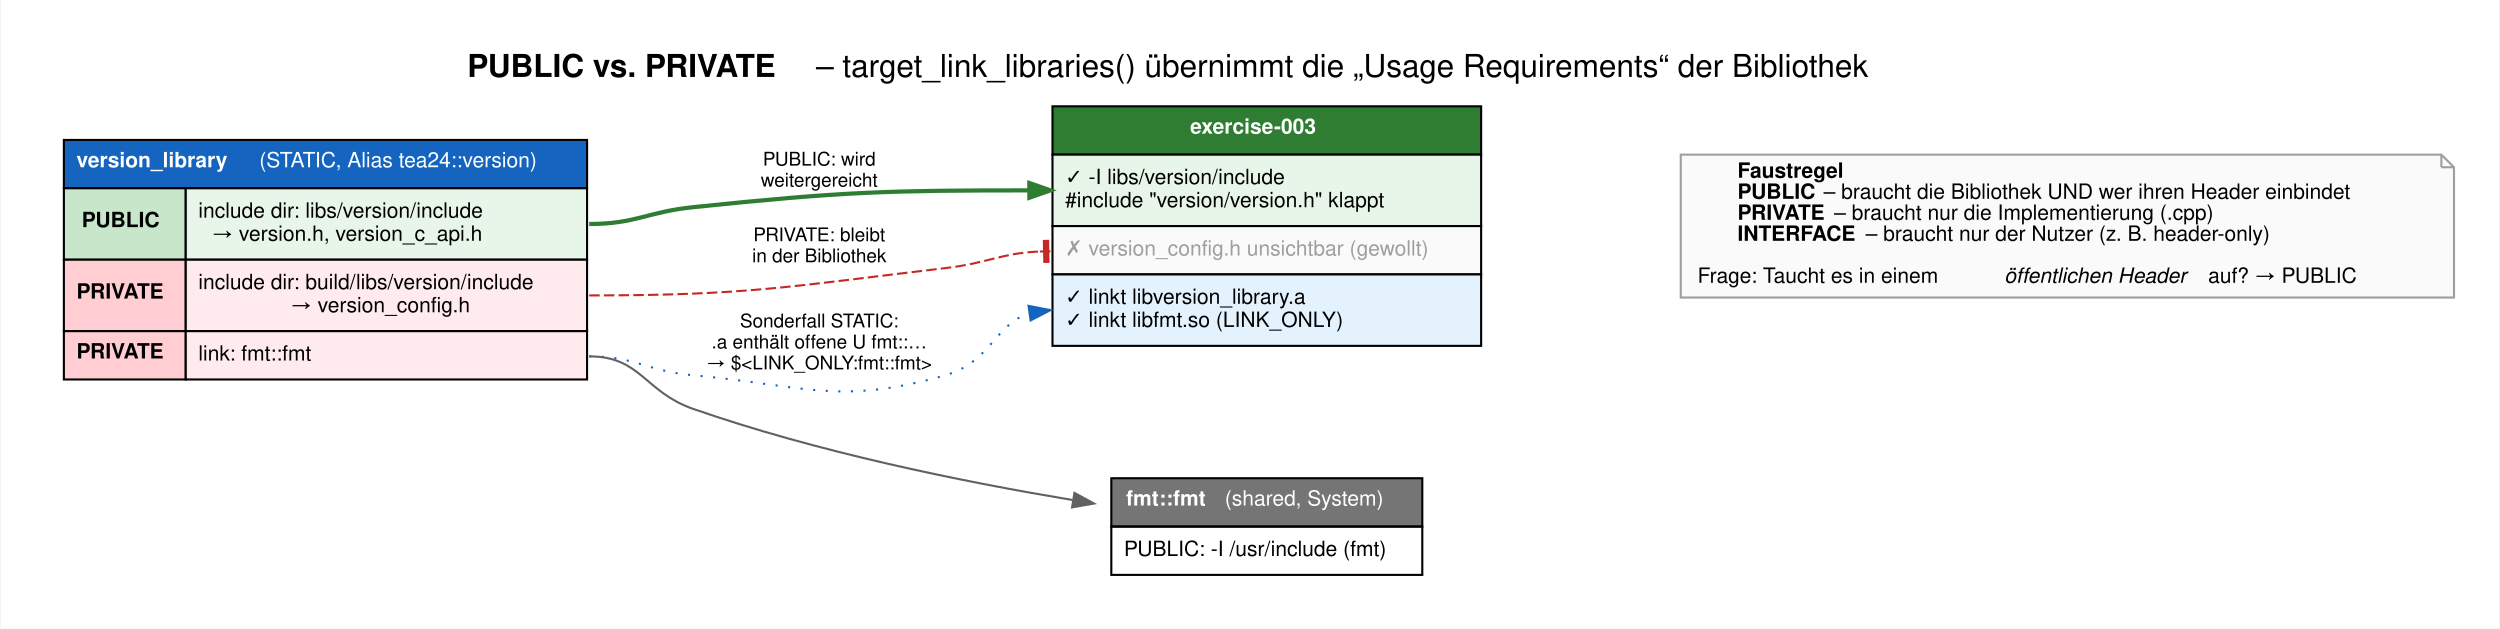
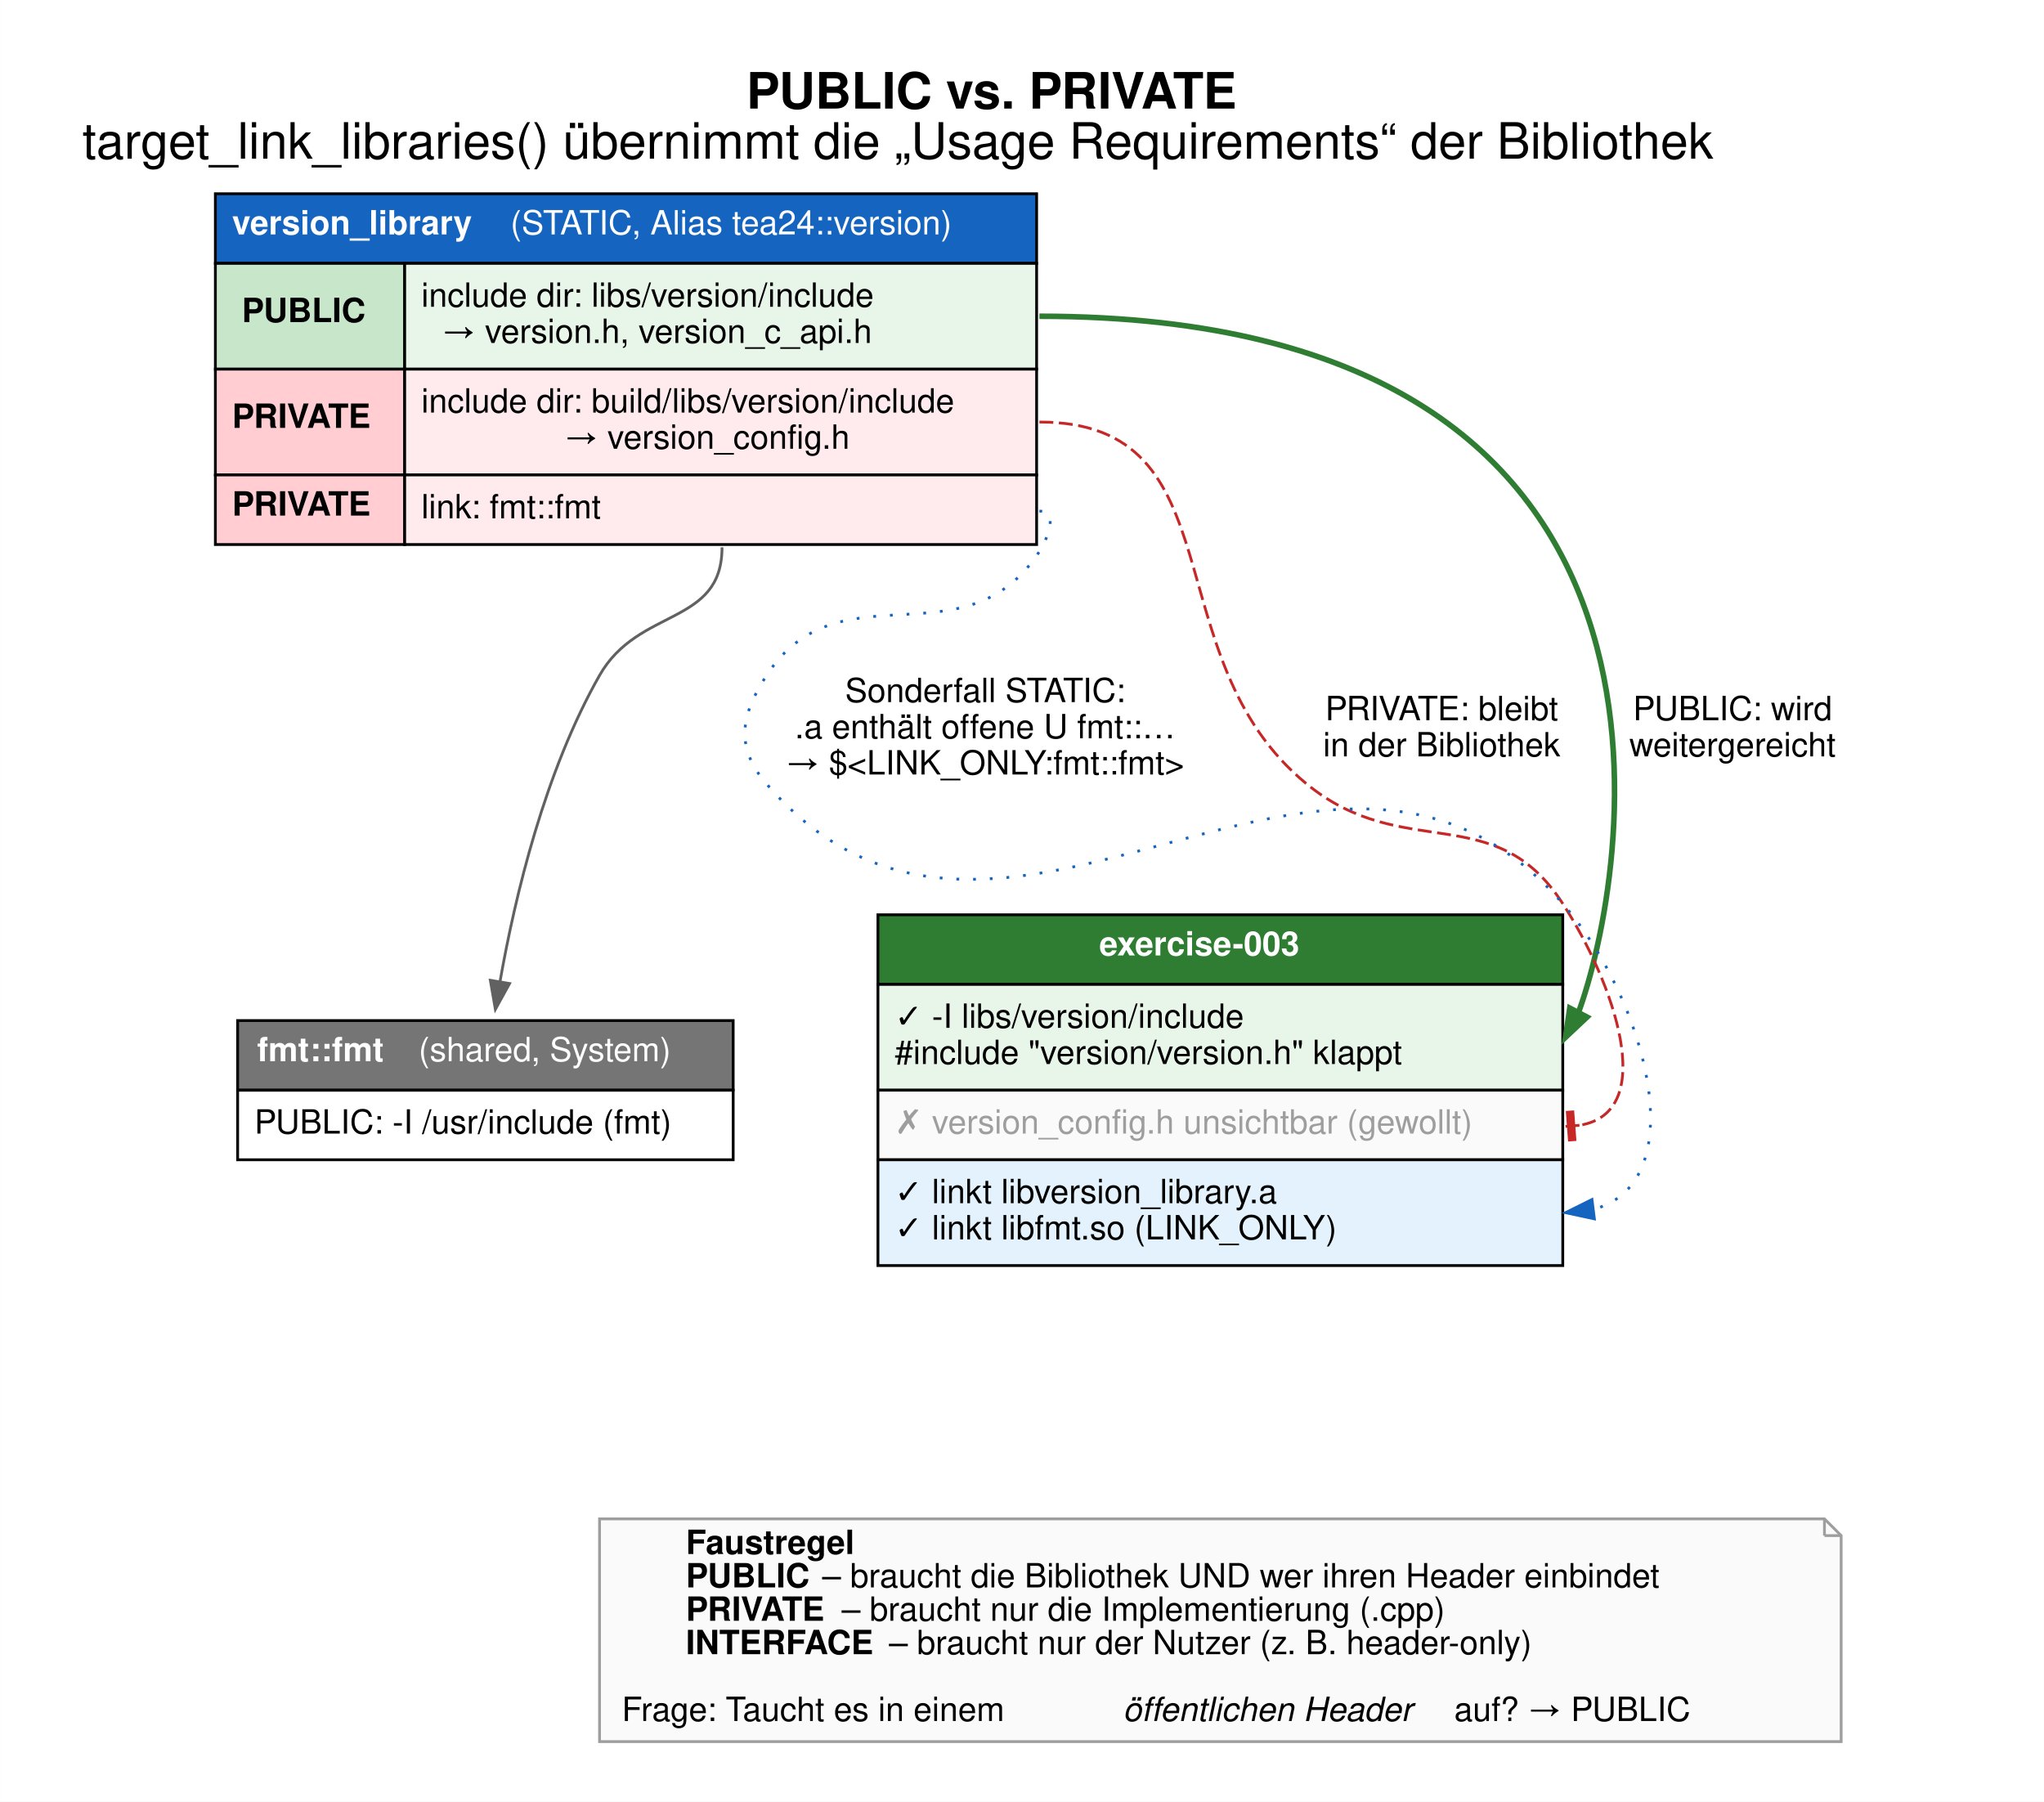
- <svg xmlns="http://www.w3.org/2000/svg" width="1189pt" height="299pt" viewBox="0.00 0.00 1189.20 299.20">
-   <g id="graph0" class="graph" transform="scale(1 1) rotate(0) translate(21.6 277.6)">
-     <polygon fill="white" stroke="transparent" points="-21.6,21.6 -21.6,-277.6 1167.6,-277.6 1167.6,21.6 -21.6,21.6" />
-     <text text-anchor="start" x="200.5" y="-241" font-family="Helvetica,sans-Serif" font-weight="bold" font-size="15.00">PUBLIC vs. PRIVATE</text>
-     <text text-anchor="start" x="366.5" y="-241" font-family="Helvetica,sans-Serif" font-size="15.00"> – target_link_libraries() übernimmt die „Usage Requirements“ der Bibliothek</text>
+ <svg xmlns="http://www.w3.org/2000/svg" width="734pt" height="647pt" viewBox="0.00 0.00 734.20 647.20">
+   <g id="graph0" class="graph" transform="scale(1 1) rotate(0) translate(21.6 625.6)">
+     <polygon fill="white" stroke="transparent" points="-21.6,21.6 -21.6,-625.6 712.6,-625.6 712.6,21.6 -21.6,21.6" />
+     <text text-anchor="start" x="246.5" y="-586.6" font-family="Helvetica,sans-Serif" font-weight="bold" font-size="18.00">PUBLIC vs. PRIVATE</text>
+     <text text-anchor="start" x="8" y="-568.6" font-family="Helvetica,sans-Serif" font-size="18.00">target_link_libraries() übernimmt die „Usage Requirements“ der Bibliothek</text>
    <g id="node1" class="node">
-       <polygon fill="#1565c0" stroke="transparent" points="8.5,-188 8.5,-211 257.5,-211 257.5,-188 8.5,-188" />
-       <polygon fill="none" stroke="black" points="8.5,-188 8.5,-211 257.5,-211 257.5,-188 8.5,-188" />
-       <text text-anchor="start" x="14.5" y="-198" font-family="Helvetica,sans-Serif" font-weight="bold" font-size="10.00" fill="white">version_library</text>
-       <text text-anchor="start" x="101.5" y="-198" font-family="Helvetica,sans-Serif" font-size="10.00" fill="white">  (STATIC, Alias tea24::version)</text>
-       <polygon fill="#c8e6c9" stroke="transparent" points="8.5,-154 8.5,-188 66.5,-188 66.5,-154 8.5,-154" />
-       <polygon fill="none" stroke="black" points="8.5,-154 8.5,-188 66.5,-188 66.5,-154 8.5,-154" />
-       <text text-anchor="start" x="17" y="-169.5" font-family="Helvetica,sans-Serif" font-weight="bold" font-size="10.00">PUBLIC</text>
-       <polygon fill="#e8f5e9" stroke="transparent" points="66.5,-154 66.5,-188 257.5,-188 257.5,-154 66.5,-154" />
-       <polygon fill="none" stroke="black" points="66.5,-154 66.5,-188 257.5,-188 257.5,-154 66.5,-154" />
-       <text text-anchor="start" x="72.5" y="-174" font-family="Helvetica,sans-Serif" font-size="10.00">include dir: libs/version/include</text>
-       <text text-anchor="start" x="79" y="-163" font-family="Helvetica,sans-Serif" font-size="10.00">→ version.h, version_c_api.h</text>
-       <polygon fill="#ffcdd2" stroke="transparent" points="8.5,-120 8.5,-154 66.5,-154 66.5,-120 8.5,-120" />
-       <polygon fill="none" stroke="black" points="8.5,-120 8.5,-154 66.5,-154 66.5,-120 8.5,-120" />
-       <text text-anchor="start" x="14.5" y="-135.5" font-family="Helvetica,sans-Serif" font-weight="bold" font-size="10.00">PRIVATE</text>
-       <polygon fill="#ffebee" stroke="transparent" points="66.5,-120 66.5,-154 257.5,-154 257.5,-120 66.5,-120" />
-       <polygon fill="none" stroke="black" points="66.5,-120 66.5,-154 257.5,-154 257.5,-120 66.5,-120" />
-       <text text-anchor="start" x="72.5" y="-140" font-family="Helvetica,sans-Serif" font-size="10.00">include dir: build/libs/version/include</text>
-       <text text-anchor="start" x="116.5" y="-129" font-family="Helvetica,sans-Serif" font-size="10.00">→ version_config.h</text>
-       <polygon fill="#ffcdd2" stroke="transparent" points="8.5,-97 8.5,-120 66.5,-120 66.5,-97 8.5,-97" />
-       <polygon fill="none" stroke="black" points="8.5,-97 8.5,-120 66.5,-120 66.5,-97 8.5,-97" />
-       <text text-anchor="start" x="14.5" y="-107" font-family="Helvetica,sans-Serif" font-weight="bold" font-size="10.00">PRIVATE</text>
-       <polygon fill="#ffebee" stroke="transparent" points="66.5,-97 66.5,-120 257.5,-120 257.5,-97 66.5,-97" />
-       <polygon fill="none" stroke="black" points="66.5,-97 66.5,-120 257.5,-120 257.5,-97 66.5,-97" />
-       <text text-anchor="start" x="72.5" y="-106" font-family="Helvetica,sans-Serif" font-size="10.00">link: fmt::fmt</text>
+       <polygon fill="#1565c0" stroke="transparent" points="55.75,-531 55.75,-556 350.75,-556 350.75,-531 55.75,-531" />
+       <polygon fill="none" stroke="black" points="55.75,-531 55.75,-556 350.75,-556 350.75,-531 55.75,-531" />
+       <text text-anchor="start" x="61.75" y="-541.4" font-family="Helvetica,sans-Serif" font-weight="bold" font-size="12.00" fill="white">version_library</text>
+       <text text-anchor="start" x="161.75" y="-541.4" font-family="Helvetica,sans-Serif" font-size="12.00" fill="white">  (STATIC, Alias tea24::version)</text>
+       <polygon fill="#c8e6c9" stroke="transparent" points="55.75,-493 55.75,-531 123.75,-531 123.75,-493 55.75,-493" />
+       <polygon fill="none" stroke="black" points="55.75,-493 55.75,-531 123.75,-531 123.75,-493 55.75,-493" />
+       <text text-anchor="start" x="65.25" y="-509.9" font-family="Helvetica,sans-Serif" font-weight="bold" font-size="12.00">PUBLIC</text>
+       <polygon fill="#e8f5e9" stroke="transparent" points="123.75,-493 123.75,-531 350.75,-531 350.75,-493 123.75,-493" />
+       <polygon fill="none" stroke="black" points="123.75,-493 123.75,-531 350.75,-531 350.75,-493 123.75,-493" />
+       <text text-anchor="start" x="129.75" y="-515.4" font-family="Helvetica,sans-Serif" font-size="12.00">include dir: libs/version/include</text>
+       <text text-anchor="start" x="137.25" y="-502.4" font-family="Helvetica,sans-Serif" font-size="12.00">→ version.h, version_c_api.h</text>
+       <polygon fill="#ffcdd2" stroke="transparent" points="55.75,-455 55.75,-493 123.75,-493 123.75,-455 55.75,-455" />
+       <polygon fill="none" stroke="black" points="55.75,-455 55.75,-493 123.75,-493 123.75,-455 55.75,-455" />
+       <text text-anchor="start" x="61.75" y="-471.9" font-family="Helvetica,sans-Serif" font-weight="bold" font-size="12.00">PRIVATE</text>
+       <polygon fill="#ffebee" stroke="transparent" points="123.75,-455 123.75,-493 350.75,-493 350.75,-455 123.75,-455" />
+       <polygon fill="none" stroke="black" points="123.75,-455 123.75,-493 350.75,-493 350.75,-455 123.75,-455" />
+       <text text-anchor="start" x="129.75" y="-477.4" font-family="Helvetica,sans-Serif" font-size="12.00">include dir: build/libs/version/include</text>
+       <text text-anchor="start" x="181.25" y="-464.4" font-family="Helvetica,sans-Serif" font-size="12.00">→ version_config.h</text>
+       <polygon fill="#ffcdd2" stroke="transparent" points="55.75,-430 55.75,-455 123.75,-455 123.75,-430 55.75,-430" />
+       <polygon fill="none" stroke="black" points="55.75,-430 55.75,-455 123.75,-455 123.75,-430 55.75,-430" />
+       <text text-anchor="start" x="61.75" y="-440.4" font-family="Helvetica,sans-Serif" font-weight="bold" font-size="12.00">PRIVATE</text>
+       <polygon fill="#ffebee" stroke="transparent" points="123.75,-430 123.75,-455 350.75,-455 350.75,-430 123.75,-430" />
+       <polygon fill="none" stroke="black" points="123.75,-430 123.75,-455 350.75,-455 350.75,-430 123.75,-430" />
+       <text text-anchor="start" x="129.75" y="-439.4" font-family="Helvetica,sans-Serif" font-size="12.00">link: fmt::fmt</text>
    </g>
    <g id="node2" class="node">
-       <polygon fill="#2e7d32" stroke="transparent" points="479,-204 479,-227 683,-227 683,-204 479,-204" />
-       <polygon fill="none" stroke="black" points="479,-204 479,-227 683,-227 683,-204 479,-204" />
-       <text text-anchor="start" x="544.5" y="-214" font-family="Helvetica,sans-Serif" font-weight="bold" font-size="10.00" fill="white">exercise-003</text>
-       <polygon fill="#e8f5e9" stroke="transparent" points="479,-170 479,-204 683,-204 683,-170 479,-170" />
-       <polygon fill="none" stroke="black" points="479,-170 479,-204 683,-204 683,-170 479,-170" />
-       <text text-anchor="start" x="485" y="-190" font-family="Helvetica,sans-Serif" font-size="10.00">✓ -I libs/version/include</text>
-       <text text-anchor="start" x="485" y="-179" font-family="Helvetica,sans-Serif" font-size="10.00">   #include "version/version.h" klappt</text>
-       <polygon fill="#fafafa" stroke="transparent" points="479,-147 479,-170 683,-170 683,-147 479,-147" />
-       <polygon fill="none" stroke="black" points="479,-147 479,-170 683,-170 683,-147 479,-147" />
-       <text text-anchor="start" x="485" y="-156" font-family="Helvetica,sans-Serif" font-size="10.00" fill="#9e9e9e">✗ version_config.h unsichtbar (gewollt)</text>
-       <polygon fill="#e3f2fd" stroke="transparent" points="479,-113 479,-147 683,-147 683,-113 479,-113" />
-       <polygon fill="none" stroke="black" points="479,-113 479,-147 683,-147 683,-113 479,-113" />
-       <text text-anchor="start" x="485" y="-133" font-family="Helvetica,sans-Serif" font-size="10.00">✓ linkt libversion_library.a</text>
-       <text text-anchor="start" x="485" y="-122" font-family="Helvetica,sans-Serif" font-size="10.00">✓ linkt libfmt.so (LINK_ONLY)</text>
+       <polygon fill="#2e7d32" stroke="transparent" points="293.75,-272 293.75,-297 539.75,-297 539.75,-272 293.75,-272" />
+       <polygon fill="none" stroke="black" points="293.75,-272 293.75,-297 539.75,-297 539.75,-272 293.75,-272" />
+       <text text-anchor="start" x="373.25" y="-282.4" font-family="Helvetica,sans-Serif" font-weight="bold" font-size="12.00" fill="white">exercise-003</text>
+       <polygon fill="#e8f5e9" stroke="transparent" points="293.75,-234 293.75,-272 539.75,-272 539.75,-234 293.75,-234" />
+       <polygon fill="none" stroke="black" points="293.75,-234 293.75,-272 539.75,-272 539.75,-234 293.75,-234" />
+       <text text-anchor="start" x="299.75" y="-256.4" font-family="Helvetica,sans-Serif" font-size="12.00">✓ -I libs/version/include</text>
+       <text text-anchor="start" x="299.75" y="-243.4" font-family="Helvetica,sans-Serif" font-size="12.00">   #include "version/version.h" klappt</text>
+       <polygon fill="#fafafa" stroke="transparent" points="293.75,-209 293.75,-234 539.75,-234 539.75,-209 293.75,-209" />
+       <polygon fill="none" stroke="black" points="293.75,-209 293.75,-234 539.75,-234 539.75,-209 293.75,-209" />
+       <text text-anchor="start" x="299.75" y="-218.4" font-family="Helvetica,sans-Serif" font-size="12.00" fill="#9e9e9e">✗ version_config.h unsichtbar (gewollt)</text>
+       <polygon fill="#e3f2fd" stroke="transparent" points="293.75,-171 293.75,-209 539.75,-209 539.75,-171 293.75,-171" />
+       <polygon fill="none" stroke="black" points="293.75,-171 293.75,-209 539.75,-209 539.75,-171 293.75,-171" />
+       <text text-anchor="start" x="299.75" y="-193.4" font-family="Helvetica,sans-Serif" font-size="12.00">✓ linkt libversion_library.a</text>
+       <text text-anchor="start" x="299.75" y="-180.4" font-family="Helvetica,sans-Serif" font-size="12.00">✓ linkt libfmt.so (LINK_ONLY)</text>
    </g>
    <g id="edge1" class="edge">
-       <path fill="none" stroke="#2e7d32" stroke-width="2" d="M258.5,-171C280.79,-171 285.83,-176.69 308,-179 379.71,-186.46 400.44,-186.97 467.72,-187" />
-       <polygon fill="#2e7d32" stroke="#2e7d32" stroke-width="2" points="468,-190.5 478,-187 468,-183.5 468,-190.5" />
-       <text text-anchor="middle" x="368" y="-198.8" font-family="Helvetica,sans-Serif" font-size="9.00">PUBLIC: wird</text>
-       <text text-anchor="middle" x="368" y="-188.8" font-family="Helvetica,sans-Serif" font-size="9.00">weitergereicht</text>
+       <path fill="none" stroke="#2e7d32" stroke-width="2" d="M351.75,-512C602.01,-512 562.23,-307.46 545.39,-261.92" />
+       <polygon fill="#2e7d32" stroke="#2e7d32" stroke-width="2" points="548.47,-260.26 540.75,-253 542.26,-263.49 548.47,-260.26" />
+       <text text-anchor="middle" x="600.75" y="-366.9" font-family="Helvetica,sans-Serif" font-size="12.00">PUBLIC: wird</text>
+       <text text-anchor="middle" x="600.75" y="-353.9" font-family="Helvetica,sans-Serif" font-size="12.00">weitergereicht</text>
    </g>
    <g id="edge2" class="edge">
-       <path fill="none" stroke="#c62828" stroke-dasharray="5,2" d="M258.5,-137C334.05,-137 352.97,-141.14 428,-150 448.43,-152.41 454.48,-157.1 472.56,-157.89" />
-       <polygon fill="#c62828" stroke="#c62828" points="477.1,-152.98 476.9,-162.98 474.9,-162.94 475.11,-152.94 477.1,-152.98" />
-       <polyline fill="none" stroke="#c62828" points="478,-158 473,-157.9 " />
-       <text text-anchor="middle" x="368" y="-162.8" font-family="Helvetica,sans-Serif" font-size="9.00">PRIVATE: bleibt</text>
-       <text text-anchor="middle" x="368" y="-152.8" font-family="Helvetica,sans-Serif" font-size="9.00">in der Bibliothek</text>
+       <path fill="none" stroke="#c62828" stroke-dasharray="5,2" d="M351.75,-474C423.57,-474 392.17,-389.5 447.75,-344 482.68,-315.41 515.28,-338.92 539.75,-301 558.05,-272.64 574.55,-226.04 545.76,-221.38" />
+       <polygon fill="#c62828" stroke="#c62828" points="541.37,-226.06 542.12,-216.09 544.12,-216.24 543.37,-226.21 541.37,-226.06" />
+       <polyline fill="none" stroke="#c62828" points="540.75,-221 545.74,-221.38 " />
+       <text text-anchor="middle" x="496.25" y="-366.9" font-family="Helvetica,sans-Serif" font-size="12.00">PRIVATE: bleibt</text>
+       <text text-anchor="middle" x="496.25" y="-353.9" font-family="Helvetica,sans-Serif" font-size="12.00">in der Bibliothek</text>
    </g>
    <g id="edge4" class="edge">
-       <path fill="none" stroke="#1565c0" stroke-dasharray="1,5" d="M258.5,-108C280.86,-108 285.73,-101.01 308,-99 361.12,-94.21 376.71,-84.39 428,-99 449.41,-105.1 451.65,-123.29 467.99,-128.56" />
-       <polygon fill="#1565c0" stroke="#1565c0" points="467.6,-132.04 478,-130 468.6,-125.11 467.6,-132.04" />
-       <text text-anchor="middle" x="368" y="-121.8" font-family="Helvetica,sans-Serif" font-size="9.00">Sonderfall STATIC:</text>
-       <text text-anchor="middle" x="368" y="-111.8" font-family="Helvetica,sans-Serif" font-size="9.00">.a enthält offene U fmt::…</text>
-       <text text-anchor="middle" x="368" y="-101.8" font-family="Helvetica,sans-Serif" font-size="9.00">→ $&lt;LINK_ONLY:fmt::fmt&gt;</text>
+       <path fill="none" stroke="#1565c0" stroke-dasharray="1,5" d="M351.75,-442C358.87,-442 354.82,-431.85 350.75,-426 323.81,-387.29 279.47,-422.53 253.75,-383 244.3,-368.47 242.44,-357.14 253.75,-344 337.61,-246.59 455.45,-398.04 539.75,-301 569.58,-266.67 587.19,-201.3 551.11,-191.3" />
+       <polygon fill="#1565c0" stroke="#1565c0" points="551.11,-187.77 540.75,-190 550.24,-194.72 551.11,-187.77" />
+       <text text-anchor="middle" x="332.25" y="-373.4" font-family="Helvetica,sans-Serif" font-size="12.00">Sonderfall STATIC:</text>
+       <text text-anchor="middle" x="332.25" y="-360.4" font-family="Helvetica,sans-Serif" font-size="12.00">.a enthält offene U fmt::…</text>
+       <text text-anchor="middle" x="332.25" y="-347.4" font-family="Helvetica,sans-Serif" font-size="12.00">→ $&lt;LINK_ONLY:fmt::fmt&gt;</text>
    </g>
    <g id="node3" class="node">
-       <polygon fill="#757575" stroke="transparent" points="507,-27 507,-50 655,-50 655,-27 507,-27" />
-       <polygon fill="none" stroke="black" points="507,-27 507,-50 655,-50 655,-27 507,-27" />
-       <text text-anchor="start" x="514" y="-37" font-family="Helvetica,sans-Serif" font-weight="bold" font-size="10.00" fill="white">fmt::fmt</text>
-       <text text-anchor="start" x="561" y="-37" font-family="Helvetica,sans-Serif" font-size="10.00" fill="white"> (shared, System)</text>
-       <polygon fill="none" stroke="black" points="507,-4 507,-27 655,-27 655,-4 507,-4" />
-       <text text-anchor="start" x="513" y="-13" font-family="Helvetica,sans-Serif" font-size="10.00">PUBLIC: -I /usr/include (fmt)</text>
+       <polygon fill="#757575" stroke="transparent" points="63.75,-234 63.75,-259 241.75,-259 241.75,-234 63.75,-234" />
+       <polygon fill="none" stroke="black" points="63.75,-234 63.75,-259 241.75,-259 241.75,-234 63.75,-234" />
+       <text text-anchor="start" x="70.75" y="-244.4" font-family="Helvetica,sans-Serif" font-weight="bold" font-size="12.00" fill="white">fmt::fmt</text>
+       <text text-anchor="start" x="128.75" y="-244.4" font-family="Helvetica,sans-Serif" font-size="12.00" fill="white"> (shared, System)</text>
+       <polygon fill="none" stroke="black" points="63.75,-209 63.75,-234 241.75,-234 241.75,-209 63.75,-209" />
+       <text text-anchor="start" x="69.75" y="-218.4" font-family="Helvetica,sans-Serif" font-size="12.00">PUBLIC: -I /usr/include (fmt)</text>
    </g>
    <g id="edge3" class="edge">
-       <path fill="none" stroke="#616161" d="M258.5,-108C283.15,-108 284.73,-91.11 308,-83 366.6,-62.58 435.02,-48.54 488.59,-39.62" />
-       <polygon fill="#616161" stroke="#616161" points="489.45,-43.03 498.75,-37.96 488.32,-36.12 489.45,-43.03" />
+       <path fill="none" stroke="#616161" d="M237.75,-429C237.75,-400.71 207.73,-407.6 193.75,-383 174.16,-348.53 163.5,-304.17 158,-273.04" />
+       <polygon fill="#616161" stroke="#616161" points="161.43,-272.31 156.33,-263.03 154.52,-273.47 161.43,-272.31" />
    </g>
    <g id="node4" class="node">
-       <polygon fill="#fafafa" stroke="#9e9e9e" points="1140,-204 778,-204 778,-136 1146,-136 1146,-198 1140,-204" />
-       <polyline fill="none" stroke="#9e9e9e" points="1140,-204 1140,-198 " />
-       <polyline fill="none" stroke="#9e9e9e" points="1146,-198 1140,-198 " />
-       <text text-anchor="start" x="786" y="-193" font-family="Helvetica,sans-Serif" font-size="10.00">      </text>
-       <text text-anchor="start" x="805" y="-193" font-family="Helvetica,sans-Serif" font-weight="bold" font-size="10.00">Faustregel</text>
-       <text text-anchor="start" x="786" y="-183" font-family="Helvetica,sans-Serif" font-size="10.00">      </text>
-       <text text-anchor="start" x="805" y="-183" font-family="Helvetica,sans-Serif" font-weight="bold" font-size="10.00">PUBLIC</text>
-       <text text-anchor="start" x="846" y="-183" font-family="Helvetica,sans-Serif" font-size="10.00">     – braucht die Bibliothek UND wer ihren Header einbindet</text>
-       <text text-anchor="start" x="786" y="-173" font-family="Helvetica,sans-Serif" font-size="10.00">      </text>
-       <text text-anchor="start" x="805" y="-173" font-family="Helvetica,sans-Serif" font-weight="bold" font-size="10.00">PRIVATE</text>
-       <text text-anchor="start" x="851" y="-173" font-family="Helvetica,sans-Serif" font-size="10.00">    – braucht nur die Implementierung (.cpp)</text>
-       <text text-anchor="start" x="786" y="-163" font-family="Helvetica,sans-Serif" font-size="10.00">      </text>
-       <text text-anchor="start" x="805" y="-163" font-family="Helvetica,sans-Serif" font-weight="bold" font-size="10.00">INTERFACE</text>
-       <text text-anchor="start" x="866" y="-163" font-family="Helvetica,sans-Serif" font-size="10.00">  – braucht nur der Nutzer (z. B. header-only)</text>
-       <text text-anchor="start" x="786" y="-153" font-family="Helvetica,sans-Serif" font-size="10.00">      </text>
-       <text text-anchor="start" x="786" y="-143" font-family="Helvetica,sans-Serif" font-size="10.00">      Frage: Taucht es in einem </text>
-       <text text-anchor="start" x="932" y="-143" font-family="Helvetica,sans-Serif" font-style="italic" font-size="10.00">öffentlichen Header</text>
-       <text text-anchor="start" x="1029" y="-143" font-family="Helvetica,sans-Serif" font-size="10.00"> auf? → PUBLIC</text>
+       <polygon fill="#fafafa" stroke="#9e9e9e" points="633.75,-80 193.75,-80 193.75,0 639.75,0 639.75,-74 633.75,-80" />
+       <polyline fill="none" stroke="#9e9e9e" points="633.75,-80 633.75,-74 " />
+       <polyline fill="none" stroke="#9e9e9e" points="639.75,-74 633.75,-74 " />
+       <text text-anchor="start" x="201.75" y="-67.4" font-family="Helvetica,sans-Serif" font-size="12.00">      </text>
+       <text text-anchor="start" x="224.75" y="-67.4" font-family="Helvetica,sans-Serif" font-weight="bold" font-size="12.00">Faustregel</text>
+       <text text-anchor="start" x="201.75" y="-55.4" font-family="Helvetica,sans-Serif" font-size="12.00">      </text>
+       <text text-anchor="start" x="224.75" y="-55.4" font-family="Helvetica,sans-Serif" font-weight="bold" font-size="12.00">PUBLIC</text>
+       <text text-anchor="start" x="273.75" y="-55.4" font-family="Helvetica,sans-Serif" font-size="12.00">     – braucht die Bibliothek UND wer ihren Header einbindet</text>
+       <text text-anchor="start" x="201.75" y="-43.4" font-family="Helvetica,sans-Serif" font-size="12.00">      </text>
+       <text text-anchor="start" x="224.75" y="-43.4" font-family="Helvetica,sans-Serif" font-weight="bold" font-size="12.00">PRIVATE</text>
+       <text text-anchor="start" x="280.75" y="-43.4" font-family="Helvetica,sans-Serif" font-size="12.00">    – braucht nur die Implementierung (.cpp)</text>
+       <text text-anchor="start" x="201.75" y="-31.4" font-family="Helvetica,sans-Serif" font-size="12.00">      </text>
+       <text text-anchor="start" x="224.75" y="-31.4" font-family="Helvetica,sans-Serif" font-weight="bold" font-size="12.00">INTERFACE</text>
+       <text text-anchor="start" x="297.75" y="-31.4" font-family="Helvetica,sans-Serif" font-size="12.00">  – braucht nur der Nutzer (z. B. header-only)</text>
+       <text text-anchor="start" x="201.75" y="-19.4" font-family="Helvetica,sans-Serif" font-size="12.00">      </text>
+       <text text-anchor="start" x="201.75" y="-7.4" font-family="Helvetica,sans-Serif" font-size="12.00">      Frage: Taucht es in einem </text>
+       <text text-anchor="start" x="381.75" y="-7.4" font-family="Helvetica,sans-Serif" font-style="italic" font-size="12.00">öffentlichen Header</text>
+       <text text-anchor="start" x="500.75" y="-7.4" font-family="Helvetica,sans-Serif" font-size="12.00"> auf? → PUBLIC</text>
    </g>
  </g>
</svg>
